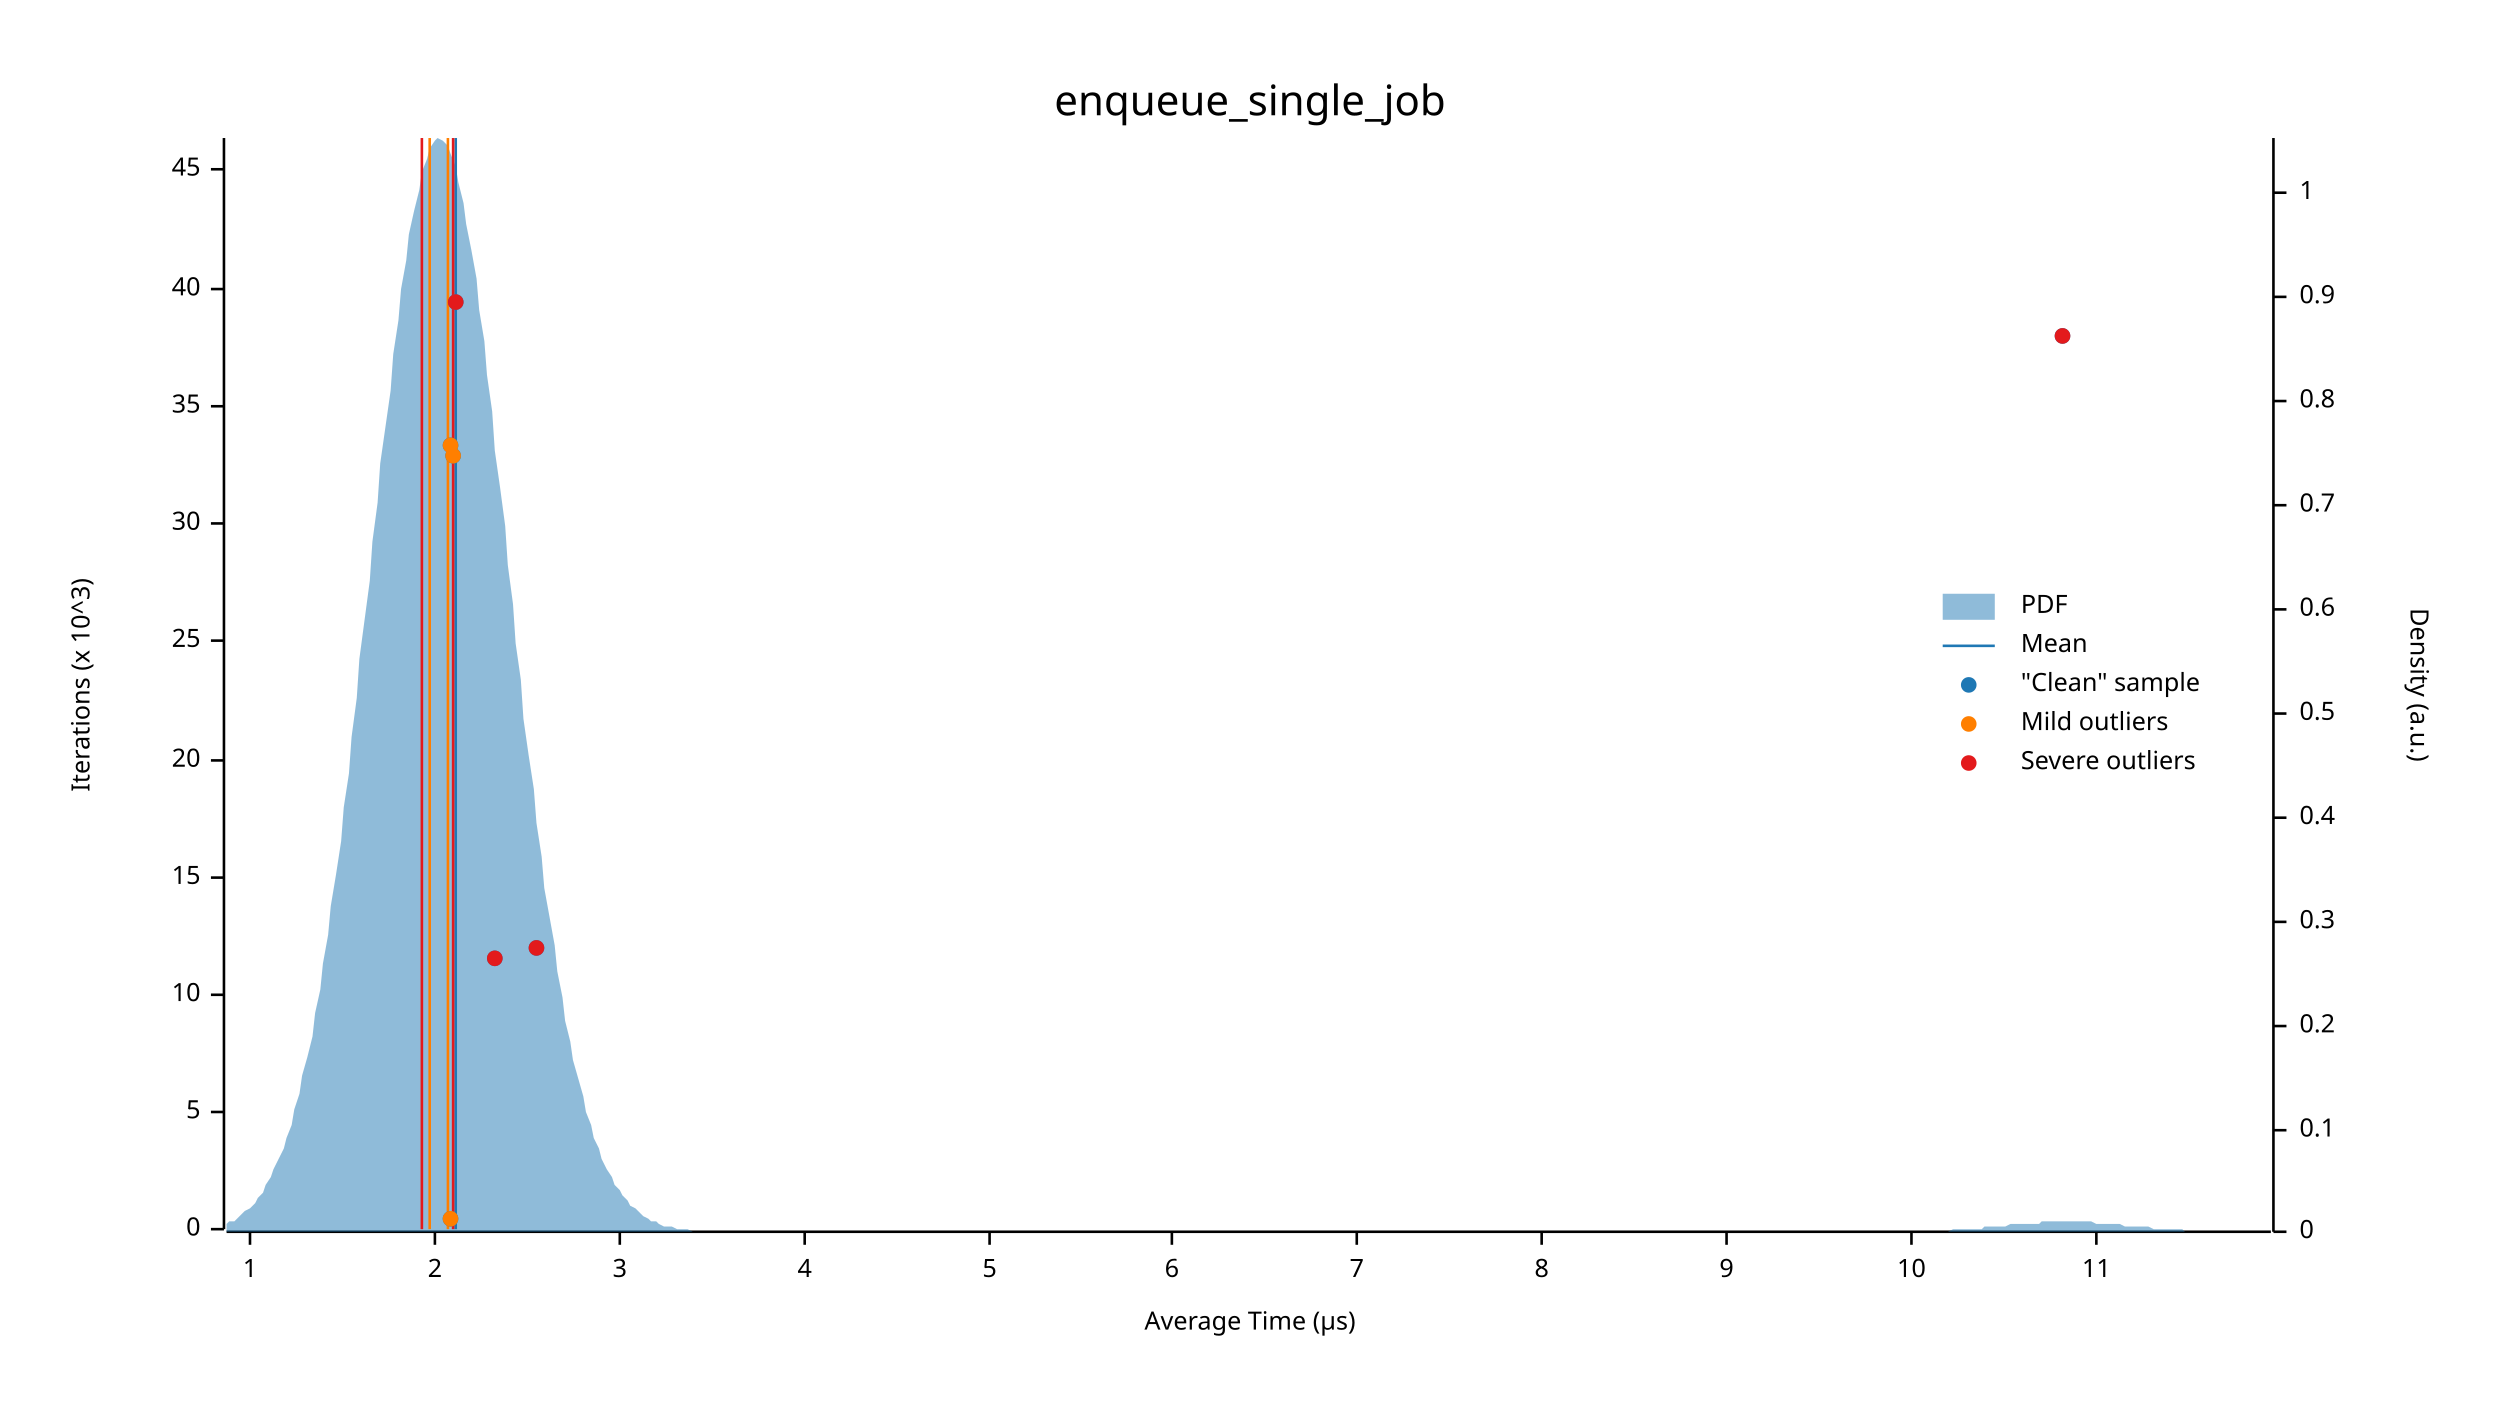
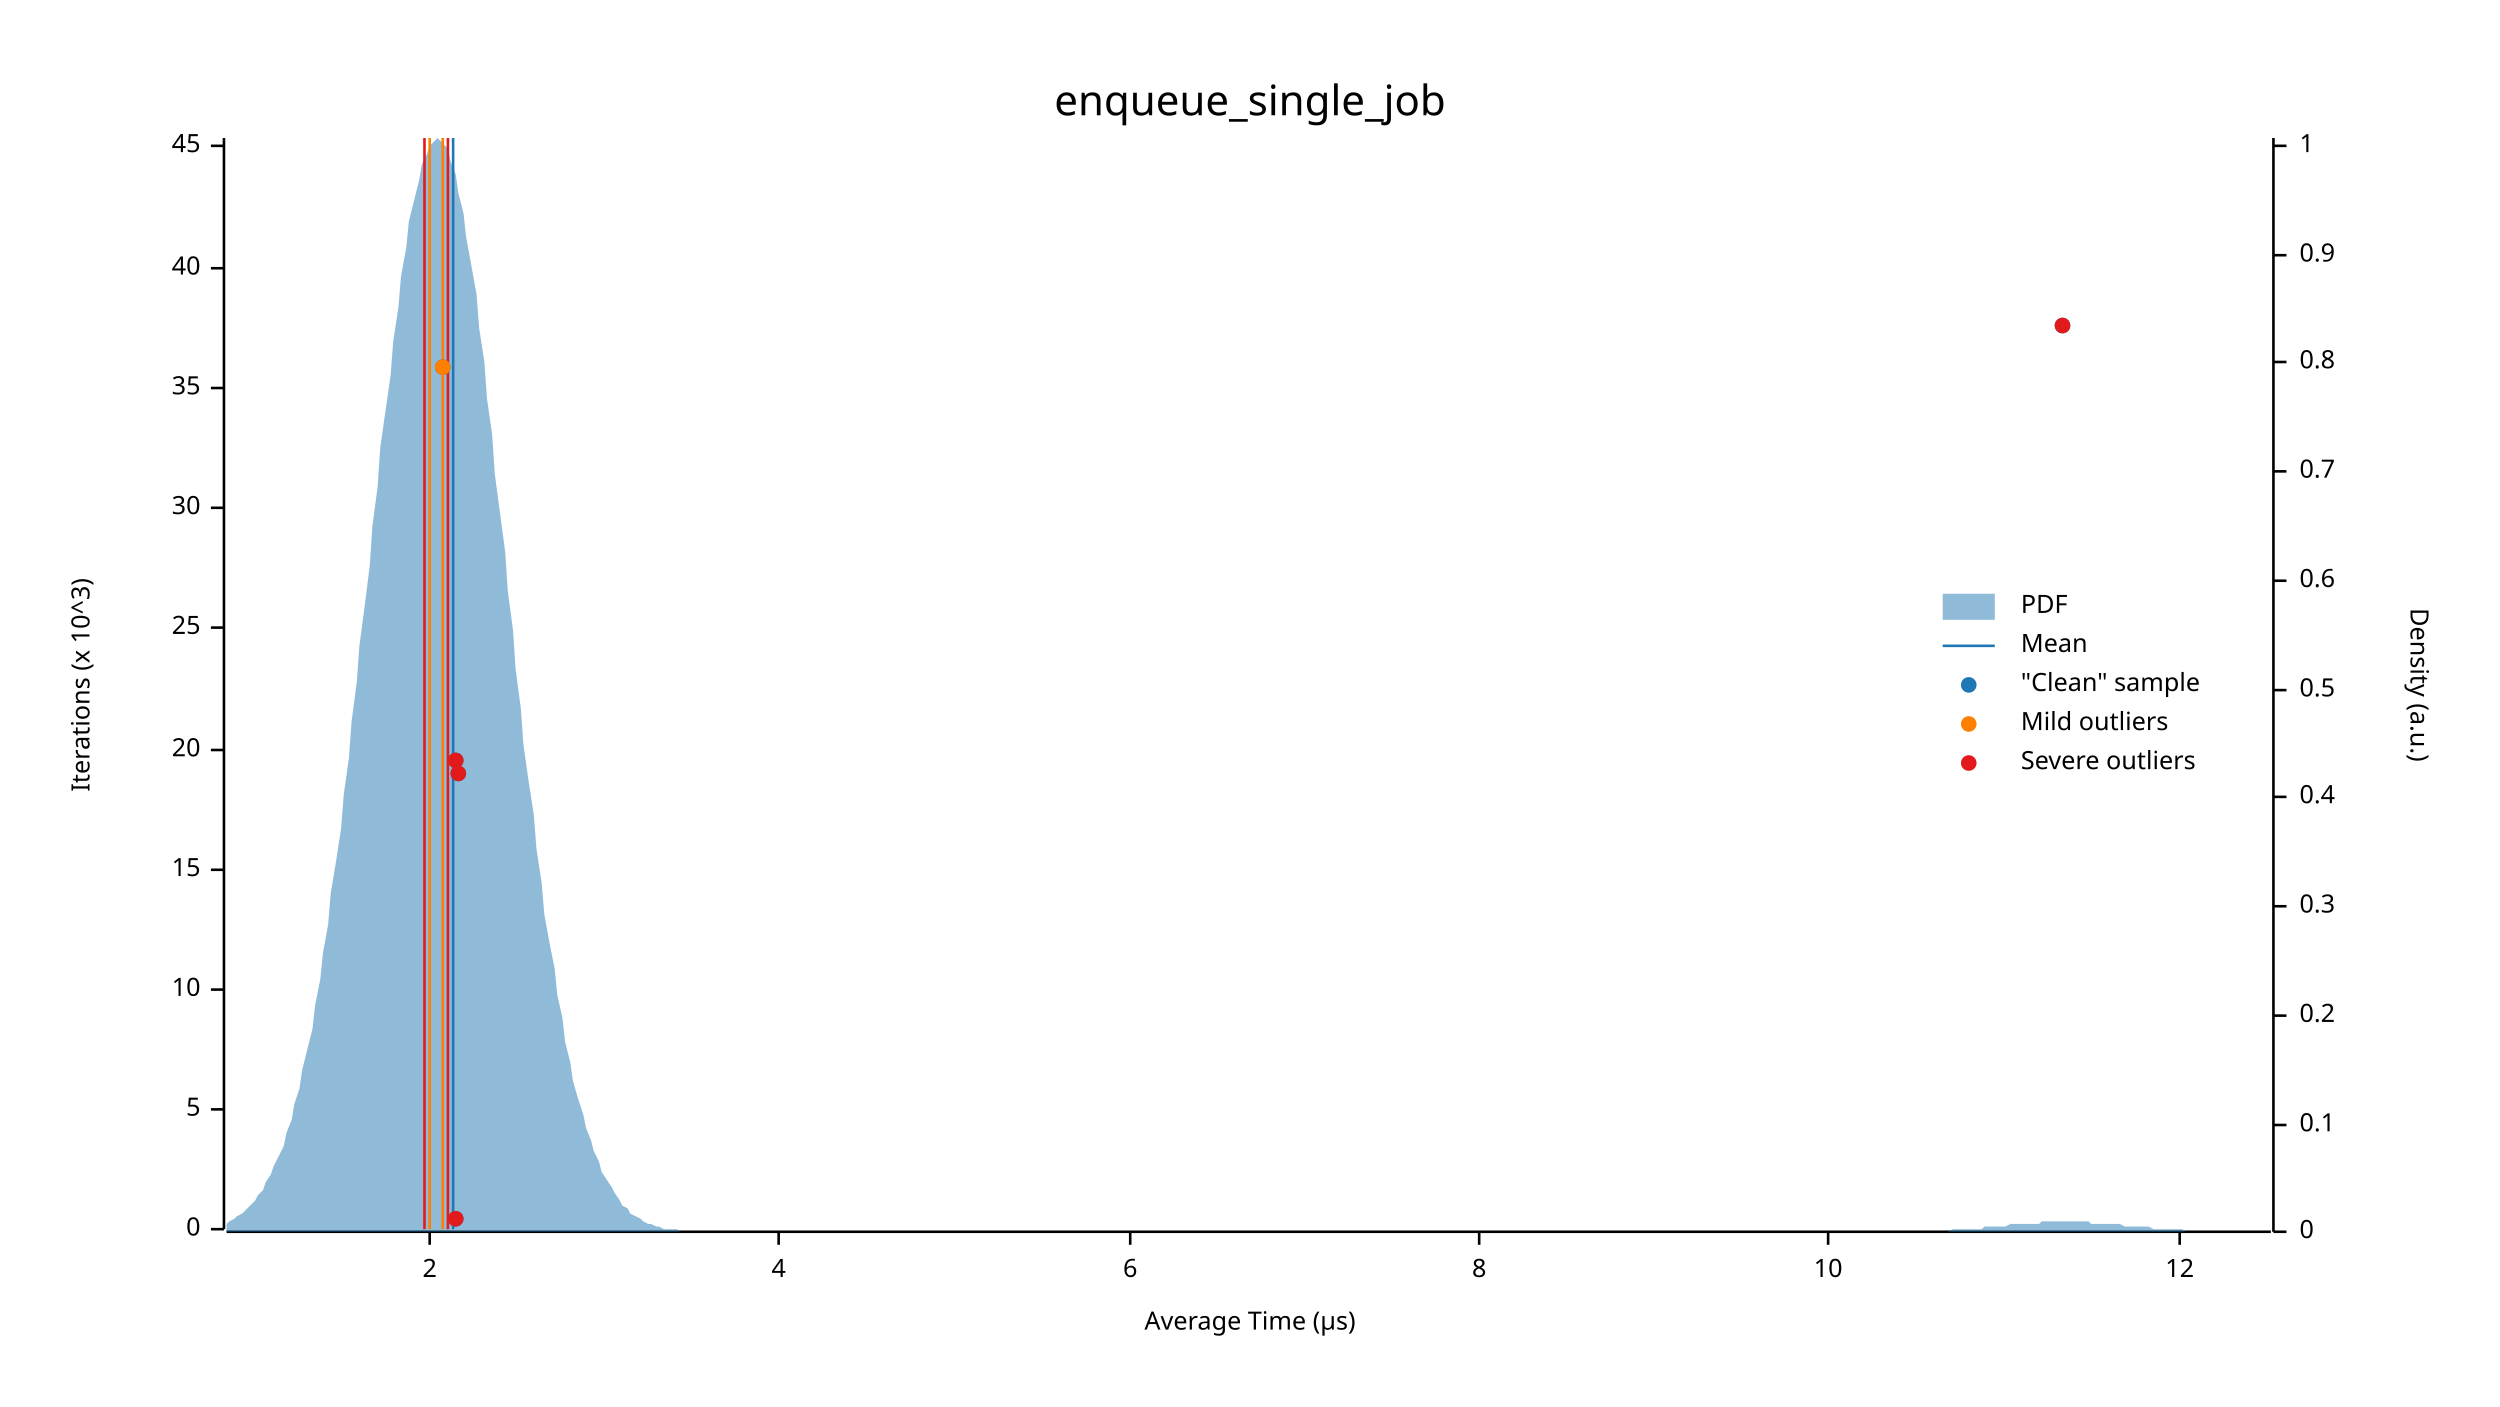
<svg xmlns="http://www.w3.org/2000/svg" width="960" height="540" viewBox="0 0 960 540">
  <text x="480" y="32" dy="0.76em" text-anchor="middle" font-family="sans-serif" font-size="16.129" opacity="1" fill="#000000">
enqueue_single_job
</text>
  <text x="27" y="263" dy="0.76em" text-anchor="middle" font-family="sans-serif" font-size="9.677" opacity="1" fill="#000000" transform="rotate(270, 27, 263)">
Iterations (x 10^3)
</text>
  <text x="480" y="513" dy="-0.5ex" text-anchor="middle" font-family="sans-serif" font-size="9.677" opacity="1" fill="#000000">
Average Time (µs)
</text>
  <polyline fill="none" opacity="1" stroke="#000000" stroke-width="1" points="86,53 86,472 " />
  <text x="77" y="472" dy="0.5ex" text-anchor="end" font-family="sans-serif" font-size="9.677" opacity="1" fill="#000000">
0
</text>
  <polyline fill="none" opacity="1" stroke="#000000" stroke-width="1" points="81,472 86,472 " />
-   <text x="77" y="427" dy="0.5ex" text-anchor="end" font-family="sans-serif" font-size="9.677" opacity="1" fill="#000000">
+   <text x="77" y="426" dy="0.5ex" text-anchor="end" font-family="sans-serif" font-size="9.677" opacity="1" fill="#000000">
5
</text>
-   <polyline fill="none" opacity="1" stroke="#000000" stroke-width="1" points="81,427 86,427 " />
-   <text x="77" y="382" dy="0.5ex" text-anchor="end" font-family="sans-serif" font-size="9.677" opacity="1" fill="#000000">
+   <polyline fill="none" opacity="1" stroke="#000000" stroke-width="1" points="81,426 86,426 " />
+   <text x="77" y="380" dy="0.5ex" text-anchor="end" font-family="sans-serif" font-size="9.677" opacity="1" fill="#000000">
10
</text>
-   <polyline fill="none" opacity="1" stroke="#000000" stroke-width="1" points="81,382 86,382 " />
-   <text x="77" y="337" dy="0.5ex" text-anchor="end" font-family="sans-serif" font-size="9.677" opacity="1" fill="#000000">
+   <polyline fill="none" opacity="1" stroke="#000000" stroke-width="1" points="81,380 86,380 " />
+   <text x="77" y="334" dy="0.5ex" text-anchor="end" font-family="sans-serif" font-size="9.677" opacity="1" fill="#000000">
15
</text>
-   <polyline fill="none" opacity="1" stroke="#000000" stroke-width="1" points="81,337 86,337 " />
-   <text x="77" y="292" dy="0.5ex" text-anchor="end" font-family="sans-serif" font-size="9.677" opacity="1" fill="#000000">
+   <polyline fill="none" opacity="1" stroke="#000000" stroke-width="1" points="81,334 86,334 " />
+   <text x="77" y="288" dy="0.5ex" text-anchor="end" font-family="sans-serif" font-size="9.677" opacity="1" fill="#000000">
20
</text>
-   <polyline fill="none" opacity="1" stroke="#000000" stroke-width="1" points="81,292 86,292 " />
-   <text x="77" y="246" dy="0.5ex" text-anchor="end" font-family="sans-serif" font-size="9.677" opacity="1" fill="#000000">
+   <polyline fill="none" opacity="1" stroke="#000000" stroke-width="1" points="81,288 86,288 " />
+   <text x="77" y="241" dy="0.5ex" text-anchor="end" font-family="sans-serif" font-size="9.677" opacity="1" fill="#000000">
25
</text>
-   <polyline fill="none" opacity="1" stroke="#000000" stroke-width="1" points="81,246 86,246 " />
-   <text x="77" y="201" dy="0.5ex" text-anchor="end" font-family="sans-serif" font-size="9.677" opacity="1" fill="#000000">
+   <polyline fill="none" opacity="1" stroke="#000000" stroke-width="1" points="81,241 86,241 " />
+   <text x="77" y="195" dy="0.5ex" text-anchor="end" font-family="sans-serif" font-size="9.677" opacity="1" fill="#000000">
30
</text>
-   <polyline fill="none" opacity="1" stroke="#000000" stroke-width="1" points="81,201 86,201 " />
-   <text x="77" y="156" dy="0.5ex" text-anchor="end" font-family="sans-serif" font-size="9.677" opacity="1" fill="#000000">
+   <polyline fill="none" opacity="1" stroke="#000000" stroke-width="1" points="81,195 86,195 " />
+   <text x="77" y="149" dy="0.5ex" text-anchor="end" font-family="sans-serif" font-size="9.677" opacity="1" fill="#000000">
35
</text>
-   <polyline fill="none" opacity="1" stroke="#000000" stroke-width="1" points="81,156 86,156 " />
-   <text x="77" y="111" dy="0.5ex" text-anchor="end" font-family="sans-serif" font-size="9.677" opacity="1" fill="#000000">
+   <polyline fill="none" opacity="1" stroke="#000000" stroke-width="1" points="81,149 86,149 " />
+   <text x="77" y="103" dy="0.5ex" text-anchor="end" font-family="sans-serif" font-size="9.677" opacity="1" fill="#000000">
40
</text>
-   <polyline fill="none" opacity="1" stroke="#000000" stroke-width="1" points="81,111 86,111 " />
-   <text x="77" y="65" dy="0.5ex" text-anchor="end" font-family="sans-serif" font-size="9.677" opacity="1" fill="#000000">
+   <polyline fill="none" opacity="1" stroke="#000000" stroke-width="1" points="81,103 86,103 " />
+   <text x="77" y="56" dy="0.5ex" text-anchor="end" font-family="sans-serif" font-size="9.677" opacity="1" fill="#000000">
45
</text>
-   <polyline fill="none" opacity="1" stroke="#000000" stroke-width="1" points="81,65 86,65 " />
+   <polyline fill="none" opacity="1" stroke="#000000" stroke-width="1" points="81,56 86,56 " />
  <polyline fill="none" opacity="1" stroke="#000000" stroke-width="1" points="87,473 872,473 " />
-   <text x="96" y="483" dy="0.76em" text-anchor="middle" font-family="sans-serif" font-size="9.677" opacity="1" fill="#000000">
- 1
- </text>
-   <polyline fill="none" opacity="1" stroke="#000000" stroke-width="1" points="96,473 96,478 " />
-   <text x="167" y="483" dy="0.76em" text-anchor="middle" font-family="sans-serif" font-size="9.677" opacity="1" fill="#000000">
+   <text x="165" y="483" dy="0.76em" text-anchor="middle" font-family="sans-serif" font-size="9.677" opacity="1" fill="#000000">
2
</text>
-   <polyline fill="none" opacity="1" stroke="#000000" stroke-width="1" points="167,473 167,478 " />
-   <text x="238" y="483" dy="0.76em" text-anchor="middle" font-family="sans-serif" font-size="9.677" opacity="1" fill="#000000">
- 3
- </text>
-   <polyline fill="none" opacity="1" stroke="#000000" stroke-width="1" points="238,473 238,478 " />
-   <text x="309" y="483" dy="0.76em" text-anchor="middle" font-family="sans-serif" font-size="9.677" opacity="1" fill="#000000">
+   <polyline fill="none" opacity="1" stroke="#000000" stroke-width="1" points="165,473 165,478 " />
+   <text x="299" y="483" dy="0.76em" text-anchor="middle" font-family="sans-serif" font-size="9.677" opacity="1" fill="#000000">
4
</text>
-   <polyline fill="none" opacity="1" stroke="#000000" stroke-width="1" points="309,473 309,478 " />
-   <text x="380" y="483" dy="0.76em" text-anchor="middle" font-family="sans-serif" font-size="9.677" opacity="1" fill="#000000">
- 5
- </text>
-   <polyline fill="none" opacity="1" stroke="#000000" stroke-width="1" points="380,473 380,478 " />
-   <text x="450" y="483" dy="0.76em" text-anchor="middle" font-family="sans-serif" font-size="9.677" opacity="1" fill="#000000">
+   <polyline fill="none" opacity="1" stroke="#000000" stroke-width="1" points="299,473 299,478 " />
+   <text x="434" y="483" dy="0.76em" text-anchor="middle" font-family="sans-serif" font-size="9.677" opacity="1" fill="#000000">
6
</text>
-   <polyline fill="none" opacity="1" stroke="#000000" stroke-width="1" points="450,473 450,478 " />
-   <text x="521" y="483" dy="0.76em" text-anchor="middle" font-family="sans-serif" font-size="9.677" opacity="1" fill="#000000">
- 7
- </text>
-   <polyline fill="none" opacity="1" stroke="#000000" stroke-width="1" points="521,473 521,478 " />
-   <text x="592" y="483" dy="0.76em" text-anchor="middle" font-family="sans-serif" font-size="9.677" opacity="1" fill="#000000">
+   <polyline fill="none" opacity="1" stroke="#000000" stroke-width="1" points="434,473 434,478 " />
+   <text x="568" y="483" dy="0.76em" text-anchor="middle" font-family="sans-serif" font-size="9.677" opacity="1" fill="#000000">
8
</text>
-   <polyline fill="none" opacity="1" stroke="#000000" stroke-width="1" points="592,473 592,478 " />
-   <text x="663" y="483" dy="0.76em" text-anchor="middle" font-family="sans-serif" font-size="9.677" opacity="1" fill="#000000">
- 9
- </text>
-   <polyline fill="none" opacity="1" stroke="#000000" stroke-width="1" points="663,473 663,478 " />
-   <text x="734" y="483" dy="0.76em" text-anchor="middle" font-family="sans-serif" font-size="9.677" opacity="1" fill="#000000">
+   <polyline fill="none" opacity="1" stroke="#000000" stroke-width="1" points="568,473 568,478 " />
+   <text x="702" y="483" dy="0.76em" text-anchor="middle" font-family="sans-serif" font-size="9.677" opacity="1" fill="#000000">
10
</text>
-   <polyline fill="none" opacity="1" stroke="#000000" stroke-width="1" points="734,473 734,478 " />
-   <text x="805" y="483" dy="0.76em" text-anchor="middle" font-family="sans-serif" font-size="9.677" opacity="1" fill="#000000">
- 11
+   <polyline fill="none" opacity="1" stroke="#000000" stroke-width="1" points="702,473 702,478 " />
+   <text x="837" y="483" dy="0.76em" text-anchor="middle" font-family="sans-serif" font-size="9.677" opacity="1" fill="#000000">
+ 12
</text>
-   <polyline fill="none" opacity="1" stroke="#000000" stroke-width="1" points="805,473 805,478 " />
+   <polyline fill="none" opacity="1" stroke="#000000" stroke-width="1" points="837,473 837,478 " />
  <text x="933" y="263" dy="0.76em" text-anchor="middle" font-family="sans-serif" font-size="9.677" opacity="1" fill="#000000" transform="rotate(90, 933, 263)">
Density (a.u.)
</text>
  <polyline fill="none" opacity="1" stroke="#000000" stroke-width="1" points="873,53 873,473 " />
  <text x="883" y="473" dy="0.5ex" text-anchor="start" font-family="sans-serif" font-size="9.677" opacity="1" fill="#000000">
0
</text>
  <polyline fill="none" opacity="1" stroke="#000000" stroke-width="1" points="873,473 878,473 " />
-   <text x="883" y="434" dy="0.5ex" text-anchor="start" font-family="sans-serif" font-size="9.677" opacity="1" fill="#000000">
+   <text x="883" y="432" dy="0.5ex" text-anchor="start" font-family="sans-serif" font-size="9.677" opacity="1" fill="#000000">
0.1
</text>
-   <polyline fill="none" opacity="1" stroke="#000000" stroke-width="1" points="873,434 878,434 " />
-   <text x="883" y="394" dy="0.5ex" text-anchor="start" font-family="sans-serif" font-size="9.677" opacity="1" fill="#000000">
+   <polyline fill="none" opacity="1" stroke="#000000" stroke-width="1" points="873,432 878,432 " />
+   <text x="883" y="390" dy="0.5ex" text-anchor="start" font-family="sans-serif" font-size="9.677" opacity="1" fill="#000000">
0.2
</text>
-   <polyline fill="none" opacity="1" stroke="#000000" stroke-width="1" points="873,394 878,394 " />
-   <text x="883" y="354" dy="0.5ex" text-anchor="start" font-family="sans-serif" font-size="9.677" opacity="1" fill="#000000">
+   <polyline fill="none" opacity="1" stroke="#000000" stroke-width="1" points="873,390 878,390 " />
+   <text x="883" y="348" dy="0.5ex" text-anchor="start" font-family="sans-serif" font-size="9.677" opacity="1" fill="#000000">
0.3
</text>
-   <polyline fill="none" opacity="1" stroke="#000000" stroke-width="1" points="873,354 878,354 " />
-   <text x="883" y="314" dy="0.5ex" text-anchor="start" font-family="sans-serif" font-size="9.677" opacity="1" fill="#000000">
+   <polyline fill="none" opacity="1" stroke="#000000" stroke-width="1" points="873,348 878,348 " />
+   <text x="883" y="306" dy="0.5ex" text-anchor="start" font-family="sans-serif" font-size="9.677" opacity="1" fill="#000000">
0.4
</text>
-   <polyline fill="none" opacity="1" stroke="#000000" stroke-width="1" points="873,314 878,314 " />
-   <text x="883" y="274" dy="0.5ex" text-anchor="start" font-family="sans-serif" font-size="9.677" opacity="1" fill="#000000">
+   <polyline fill="none" opacity="1" stroke="#000000" stroke-width="1" points="873,306 878,306 " />
+   <text x="883" y="265" dy="0.5ex" text-anchor="start" font-family="sans-serif" font-size="9.677" opacity="1" fill="#000000">
0.5
</text>
-   <polyline fill="none" opacity="1" stroke="#000000" stroke-width="1" points="873,274 878,274 " />
-   <text x="883" y="234" dy="0.5ex" text-anchor="start" font-family="sans-serif" font-size="9.677" opacity="1" fill="#000000">
+   <polyline fill="none" opacity="1" stroke="#000000" stroke-width="1" points="873,265 878,265 " />
+   <text x="883" y="223" dy="0.5ex" text-anchor="start" font-family="sans-serif" font-size="9.677" opacity="1" fill="#000000">
0.6
</text>
-   <polyline fill="none" opacity="1" stroke="#000000" stroke-width="1" points="873,234 878,234 " />
-   <text x="883" y="194" dy="0.5ex" text-anchor="start" font-family="sans-serif" font-size="9.677" opacity="1" fill="#000000">
+   <polyline fill="none" opacity="1" stroke="#000000" stroke-width="1" points="873,223 878,223 " />
+   <text x="883" y="181" dy="0.5ex" text-anchor="start" font-family="sans-serif" font-size="9.677" opacity="1" fill="#000000">
0.7
</text>
-   <polyline fill="none" opacity="1" stroke="#000000" stroke-width="1" points="873,194 878,194 " />
-   <text x="883" y="154" dy="0.5ex" text-anchor="start" font-family="sans-serif" font-size="9.677" opacity="1" fill="#000000">
+   <polyline fill="none" opacity="1" stroke="#000000" stroke-width="1" points="873,181 878,181 " />
+   <text x="883" y="139" dy="0.5ex" text-anchor="start" font-family="sans-serif" font-size="9.677" opacity="1" fill="#000000">
0.8
</text>
-   <polyline fill="none" opacity="1" stroke="#000000" stroke-width="1" points="873,154 878,154 " />
-   <text x="883" y="114" dy="0.5ex" text-anchor="start" font-family="sans-serif" font-size="9.677" opacity="1" fill="#000000">
+   <polyline fill="none" opacity="1" stroke="#000000" stroke-width="1" points="873,139 878,139 " />
+   <text x="883" y="98" dy="0.5ex" text-anchor="start" font-family="sans-serif" font-size="9.677" opacity="1" fill="#000000">
0.9
</text>
-   <polyline fill="none" opacity="1" stroke="#000000" stroke-width="1" points="873,114 878,114 " />
-   <text x="883" y="74" dy="0.5ex" text-anchor="start" font-family="sans-serif" font-size="9.677" opacity="1" fill="#000000">
+   <polyline fill="none" opacity="1" stroke="#000000" stroke-width="1" points="873,98 878,98 " />
+   <text x="883" y="56" dy="0.5ex" text-anchor="start" font-family="sans-serif" font-size="9.677" opacity="1" fill="#000000">
1
</text>
-   <polyline fill="none" opacity="1" stroke="#000000" stroke-width="1" points="873,74 878,74 " />
-   <polygon opacity="0.5" fill="#1F78B4" points="87,470 88,469 90,469 91,468 93,466 94,465 96,464 98,462 99,460 101,458 102,455 104,452 105,449 107,445 109,441 110,437 112,432 113,426 115,420 116,413 118,406 120,398 121,389 123,380 124,370 126,359 127,348 129,336 131,323 132,310 134,297 135,283 137,268 138,253 140,238 142,223 143,208 145,193 146,178 148,164 150,150 151,136 153,123 154,111 156,100 157,90 159,81 161,73 162,66 164,61 165,57 167,54 168,53 170,54 172,56 173,59 175,64 176,70 178,78 179,86 181,96 183,107 184,119 186,131 187,144 189,158 190,173 192,187 194,202 195,217 197,232 198,247 200,261 201,276 203,290 205,303 206,316 208,329 209,341 211,352 213,363 214,373 216,383 217,392 219,400 220,407 222,414 224,421 225,427 227,432 228,437 230,441 231,445 233,449 235,452 236,455 238,457 239,459 241,461 242,463 244,464 246,466 247,467 249,468 250,469 252,469 253,470 255,471 257,471 258,471 260,472 261,472 263,472 264,472 266,473 268,473 269,473 271,473 272,473 274,473 276,473 277,473 279,473 280,473 282,473 283,473 285,473 287,473 288,473 290,473 291,473 293,473 294,473 296,473 298,473 299,473 301,473 302,473 304,473 305,473 307,473 309,473 310,473 312,473 313,473 315,473 316,473 318,473 320,473 321,473 323,473 324,473 326,473 327,473 329,473 331,473 332,473 334,473 335,473 337,473 339,473 340,473 342,473 343,473 345,473 346,473 348,473 350,473 351,473 353,473 354,473 356,473 357,473 359,473 361,473 362,473 364,473 365,473 367,473 368,473 370,473 372,473 373,473 375,473 376,473 378,473 379,473 381,473 383,473 384,473 386,473 387,473 389,473 391,473 392,473 394,473 395,473 397,473 398,473 400,473 402,473 403,473 405,473 406,473 408,473 409,473 411,473 413,473 414,473 416,473 417,473 419,473 420,473 422,473 424,473 425,473 427,473 428,473 430,473 431,473 433,473 435,473 436,473 438,473 439,473 441,473 442,473 444,473 446,473 447,473 449,473 450,473 452,473 454,473 455,473 457,473 458,473 460,473 461,473 463,473 465,473 466,473 468,473 469,473 471,473 472,473 474,473 476,473 477,473 479,473 480,473 482,473 483,473 485,473 487,473 488,473 490,473 491,473 493,473 494,473 496,473 498,473 499,473 501,473 502,473 504,473 505,473 507,473 509,473 510,473 512,473 513,473 515,473 517,473 518,473 520,473 521,473 523,473 524,473 526,473 528,473 529,473 531,473 532,473 534,473 535,473 537,473 539,473 540,473 542,473 543,473 545,473 546,473 548,473 550,473 551,473 553,473 554,473 556,473 557,473 559,473 561,473 562,473 564,473 565,473 567,473 568,473 570,473 572,473 573,473 575,473 576,473 578,473 580,473 581,473 583,473 584,473 586,473 587,473 589,473 591,473 592,473 594,473 595,473 597,473 598,473 600,473 602,473 603,473 605,473 606,473 608,473 609,473 611,473 613,473 614,473 616,473 617,473 619,473 620,473 622,473 624,473 625,473 627,473 628,473 630,473 632,473 633,473 635,473 636,473 638,473 639,473 641,473 643,473 644,473 646,473 647,473 649,473 650,473 652,473 654,473 655,473 657,473 658,473 660,473 661,473 663,473 665,473 666,473 668,473 669,473 671,473 672,473 674,473 676,473 677,473 679,473 680,473 682,473 683,473 685,473 687,473 688,473 690,473 691,473 693,473 695,473 696,473 698,473 699,473 701,473 702,473 704,473 706,473 707,473 709,473 710,473 712,473 713,473 715,473 717,473 718,473 720,473 721,473 723,473 724,473 726,473 728,473 729,473 731,473 732,473 734,473 735,473 737,473 739,473 740,473 742,473 743,473 745,473 746,473 748,473 750,472 751,472 753,472 754,472 756,472 758,472 759,472 761,472 762,471 764,471 765,471 767,471 769,471 770,471 772,470 773,470 775,470 776,470 778,470 780,470 781,470 783,470 784,469 786,469 787,469 789,469 791,469 792,469 794,469 795,469 797,469 798,469 800,469 802,469 803,469 805,470 806,470 808,470 809,470 811,470 813,470 814,470 816,471 817,471 819,471 821,471 822,471 824,471 825,471 827,472 828,472 830,472 832,472 833,472 835,472 836,472 838,472 839,473 841,473 843,473 844,473 846,473 847,473 849,473 850,473 852,473 854,473 855,473 857,473 858,473 860,473 861,473 863,473 865,473 866,473 868,473 869,473 871,473 873,473 873,473 87,473 " />
-   <polyline fill="none" opacity="1" stroke="#1F78B4" stroke-width="1" points="175,472 175,53 " />
+   <polyline fill="none" opacity="1" stroke="#000000" stroke-width="1" points="873,56 878,56 " />
+   <polygon opacity="0.5" fill="#1F78B4" points="87,470 88,469 90,468 91,467 93,466 94,465 96,463 98,461 99,459 101,457 102,454 104,451 105,448 107,444 109,440 110,435 112,430 113,424 115,418 116,411 118,403 120,395 121,386 123,376 124,366 126,355 127,343 129,331 131,318 132,305 134,291 135,277 137,262 138,248 140,233 142,217 143,202 145,187 146,172 148,158 150,144 151,131 153,118 154,106 156,95 157,85 159,77 161,69 162,63 164,59 165,56 167,54 168,53 170,55 172,57 173,62 175,67 176,74 178,82 179,91 181,102 183,113 184,126 186,139 187,153 189,167 190,182 192,197 194,212 195,227 197,242 198,257 200,272 201,286 203,300 205,313 206,326 208,339 209,351 211,362 213,372 214,382 216,391 217,400 219,408 220,415 222,422 224,428 225,433 227,438 228,442 230,446 231,450 233,453 235,456 236,458 238,461 239,463 241,464 242,466 244,467 246,468 247,469 249,470 250,470 252,471 253,471 255,472 257,472 258,472 260,472 261,473 263,473 264,473 266,473 268,473 269,473 271,473 272,473 274,473 276,473 277,473 279,473 280,473 282,473 283,473 285,473 287,473 288,473 290,473 291,473 293,473 294,473 296,473 298,473 299,473 301,473 302,473 304,473 305,473 307,473 309,473 310,473 312,473 313,473 315,473 316,473 318,473 320,473 321,473 323,473 324,473 326,473 327,473 329,473 331,473 332,473 334,473 335,473 337,473 339,473 340,473 342,473 343,473 345,473 346,473 348,473 350,473 351,473 353,473 354,473 356,473 357,473 359,473 361,473 362,473 364,473 365,473 367,473 368,473 370,473 372,473 373,473 375,473 376,473 378,473 379,473 381,473 383,473 384,473 386,473 387,473 389,473 391,473 392,473 394,473 395,473 397,473 398,473 400,473 402,473 403,473 405,473 406,473 408,473 409,473 411,473 413,473 414,473 416,473 417,473 419,473 420,473 422,473 424,473 425,473 427,473 428,473 430,473 431,473 433,473 435,473 436,473 438,473 439,473 441,473 442,473 444,473 446,473 447,473 449,473 450,473 452,473 454,473 455,473 457,473 458,473 460,473 461,473 463,473 465,473 466,473 468,473 469,473 471,473 472,473 474,473 476,473 477,473 479,473 480,473 482,473 483,473 485,473 487,473 488,473 490,473 491,473 493,473 494,473 496,473 498,473 499,473 501,473 502,473 504,473 505,473 507,473 509,473 510,473 512,473 513,473 515,473 517,473 518,473 520,473 521,473 523,473 524,473 526,473 528,473 529,473 531,473 532,473 534,473 535,473 537,473 539,473 540,473 542,473 543,473 545,473 546,473 548,473 550,473 551,473 553,473 554,473 556,473 557,473 559,473 561,473 562,473 564,473 565,473 567,473 568,473 570,473 572,473 573,473 575,473 576,473 578,473 580,473 581,473 583,473 584,473 586,473 587,473 589,473 591,473 592,473 594,473 595,473 597,473 598,473 600,473 602,473 603,473 605,473 606,473 608,473 609,473 611,473 613,473 614,473 616,473 617,473 619,473 620,473 622,473 624,473 625,473 627,473 628,473 630,473 632,473 633,473 635,473 636,473 638,473 639,473 641,473 643,473 644,473 646,473 647,473 649,473 650,473 652,473 654,473 655,473 657,473 658,473 660,473 661,473 663,473 665,473 666,473 668,473 669,473 671,473 672,473 674,473 676,473 677,473 679,473 680,473 682,473 683,473 685,473 687,473 688,473 690,473 691,473 693,473 695,473 696,473 698,473 699,473 701,473 702,473 704,473 706,473 707,473 709,473 710,473 712,473 713,473 715,473 717,473 718,473 720,473 721,473 723,473 724,473 726,473 728,473 729,473 731,473 732,473 734,473 735,473 737,473 739,473 740,473 742,473 743,473 745,473 746,473 748,473 750,472 751,472 753,472 754,472 756,472 758,472 759,472 761,472 762,471 764,471 765,471 767,471 769,471 770,471 772,470 773,470 775,470 776,470 778,470 780,470 781,470 783,470 784,469 786,469 787,469 789,469 791,469 792,469 794,469 795,469 797,469 798,469 800,469 802,469 803,470 805,470 806,470 808,470 809,470 811,470 813,470 814,470 816,471 817,471 819,471 821,471 822,471 824,471 825,471 827,472 828,472 830,472 832,472 833,472 835,472 836,472 838,472 839,473 841,473 843,473 844,473 846,473 847,473 849,473 850,473 852,473 854,473 855,473 857,473 858,473 860,473 861,473 863,473 865,473 866,473 868,473 869,473 871,473 873,473 873,473 87,473 " />
+   <polyline fill="none" opacity="1" stroke="#1F78B4" stroke-width="1" points="174,472 174,53 " />
  <polyline fill="none" opacity="1" stroke="#FF7F00" stroke-width="1" points="165,472 165,53 " />
-   <polyline fill="none" opacity="1" stroke="#FF7F00" stroke-width="1" points="172,472 172,53 " />
-   <polyline fill="none" opacity="1" stroke="#E31A1C" stroke-width="1" points="162,472 162,53 " />
-   <polyline fill="none" opacity="1" stroke="#E31A1C" stroke-width="1" points="174,472 174,53 " />
-   <circle cx="173" cy="468" r="3" opacity="1" fill="#1F78B4" stroke="none" stroke-width="1" />
-   <circle cx="190" cy="368" r="3" opacity="1" fill="#1F78B4" stroke="none" stroke-width="1" />
-   <circle cx="206" cy="364" r="3" opacity="1" fill="#1F78B4" stroke="none" stroke-width="1" />
-   <circle cx="174" cy="175" r="3" opacity="1" fill="#1F78B4" stroke="none" stroke-width="1" />
-   <circle cx="173" cy="171" r="3" opacity="1" fill="#1F78B4" stroke="none" stroke-width="1" />
-   <circle cx="792" cy="129" r="3" opacity="1" fill="#1F78B4" stroke="none" stroke-width="1" />
-   <circle cx="175" cy="116" r="3" opacity="1" fill="#1F78B4" stroke="none" stroke-width="1" />
-   <circle cx="173" cy="468" r="3" opacity="1" fill="#FF7F00" stroke="none" stroke-width="1" />
-   <circle cx="174" cy="175" r="3" opacity="1" fill="#FF7F00" stroke="none" stroke-width="1" />
-   <circle cx="173" cy="171" r="3" opacity="1" fill="#FF7F00" stroke="none" stroke-width="1" />
-   <circle cx="190" cy="368" r="3" opacity="1" fill="#E31A1C" stroke="none" stroke-width="1" />
-   <circle cx="206" cy="364" r="3" opacity="1" fill="#E31A1C" stroke="none" stroke-width="1" />
-   <circle cx="792" cy="129" r="3" opacity="1" fill="#E31A1C" stroke="none" stroke-width="1" />
-   <circle cx="175" cy="116" r="3" opacity="1" fill="#E31A1C" stroke="none" stroke-width="1" />
+   <polyline fill="none" opacity="1" stroke="#FF7F00" stroke-width="1" points="170,472 170,53 " />
+   <polyline fill="none" opacity="1" stroke="#E31A1C" stroke-width="1" points="163,472 163,53 " />
+   <polyline fill="none" opacity="1" stroke="#E31A1C" stroke-width="1" points="172,472 172,53 " />
+   <circle cx="175" cy="468" r="3" opacity="1" fill="#1F78B4" stroke="none" stroke-width="1" />
+   <circle cx="176" cy="297" r="3" opacity="1" fill="#1F78B4" stroke="none" stroke-width="1" />
+   <circle cx="175" cy="292" r="3" opacity="1" fill="#1F78B4" stroke="none" stroke-width="1" />
+   <circle cx="170" cy="141" r="3" opacity="1" fill="#1F78B4" stroke="none" stroke-width="1" />
+   <circle cx="792" cy="125" r="3" opacity="1" fill="#1F78B4" stroke="none" stroke-width="1" />
+   <circle cx="170" cy="141" r="3" opacity="1" fill="#FF7F00" stroke="none" stroke-width="1" />
+   <circle cx="175" cy="468" r="3" opacity="1" fill="#E31A1C" stroke="none" stroke-width="1" />
+   <circle cx="176" cy="297" r="3" opacity="1" fill="#E31A1C" stroke="none" stroke-width="1" />
+   <circle cx="175" cy="292" r="3" opacity="1" fill="#E31A1C" stroke="none" stroke-width="1" />
+   <circle cx="792" cy="125" r="3" opacity="1" fill="#E31A1C" stroke="none" stroke-width="1" />
  <text x="776" y="228" dy="0.76em" text-anchor="start" font-family="sans-serif" font-size="9.677" opacity="1" fill="#000000">
PDF
</text>
  <text x="776" y="243" dy="0.76em" text-anchor="start" font-family="sans-serif" font-size="9.677" opacity="1" fill="#000000">
Mean
</text>
  <text x="776" y="258" dy="0.76em" text-anchor="start" font-family="sans-serif" font-size="9.677" opacity="1" fill="#000000">
"Clean" sample
</text>
  <text x="776" y="273" dy="0.76em" text-anchor="start" font-family="sans-serif" font-size="9.677" opacity="1" fill="#000000">
Mild outliers
</text>
  <text x="776" y="288" dy="0.76em" text-anchor="start" font-family="sans-serif" font-size="9.677" opacity="1" fill="#000000">
Severe outliers
</text>
  <rect x="746" y="228" width="20" height="10" opacity="0.5" fill="#1F78B4" stroke="none" />
  <polyline fill="none" opacity="1" stroke="#1F78B4" stroke-width="1" points="746,248 766,248 " />
  <circle cx="756" cy="263" r="3" opacity="1" fill="#1F78B4" stroke="none" stroke-width="1" />
  <circle cx="756" cy="278" r="3" opacity="1" fill="#FF7F00" stroke="none" stroke-width="1" />
  <circle cx="756" cy="293" r="3" opacity="1" fill="#E31A1C" stroke="none" stroke-width="1" />
</svg>
